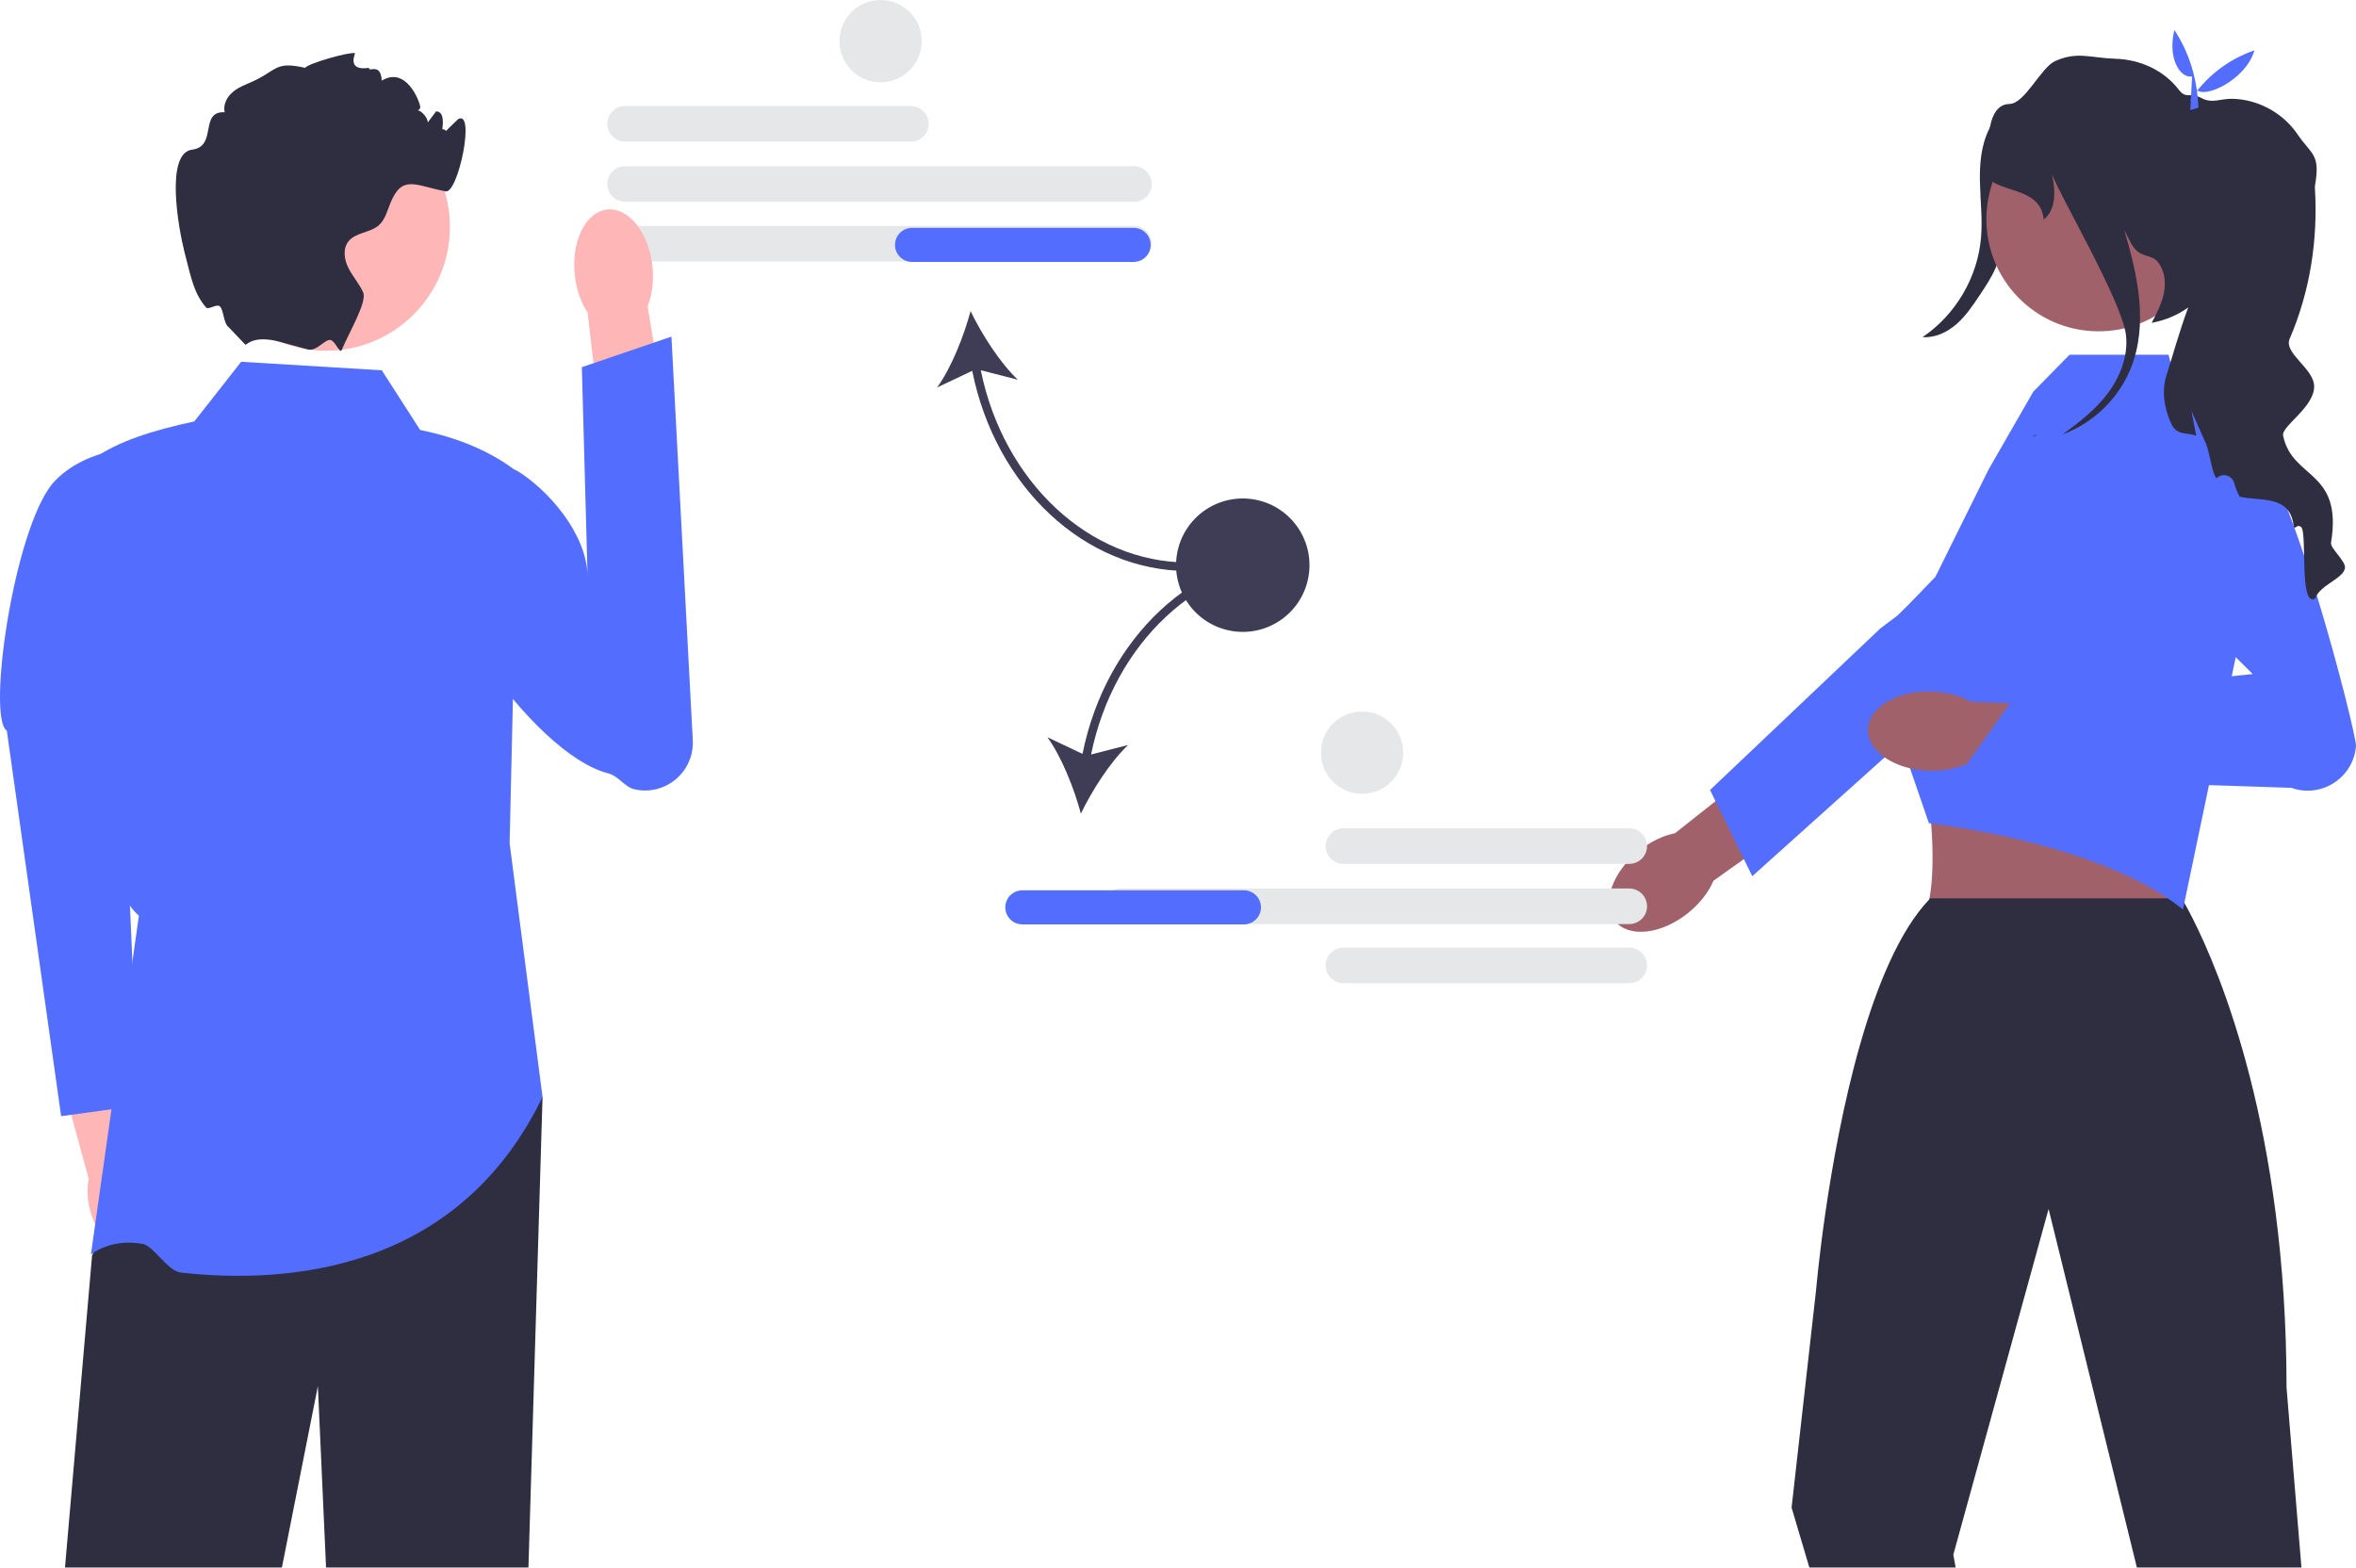
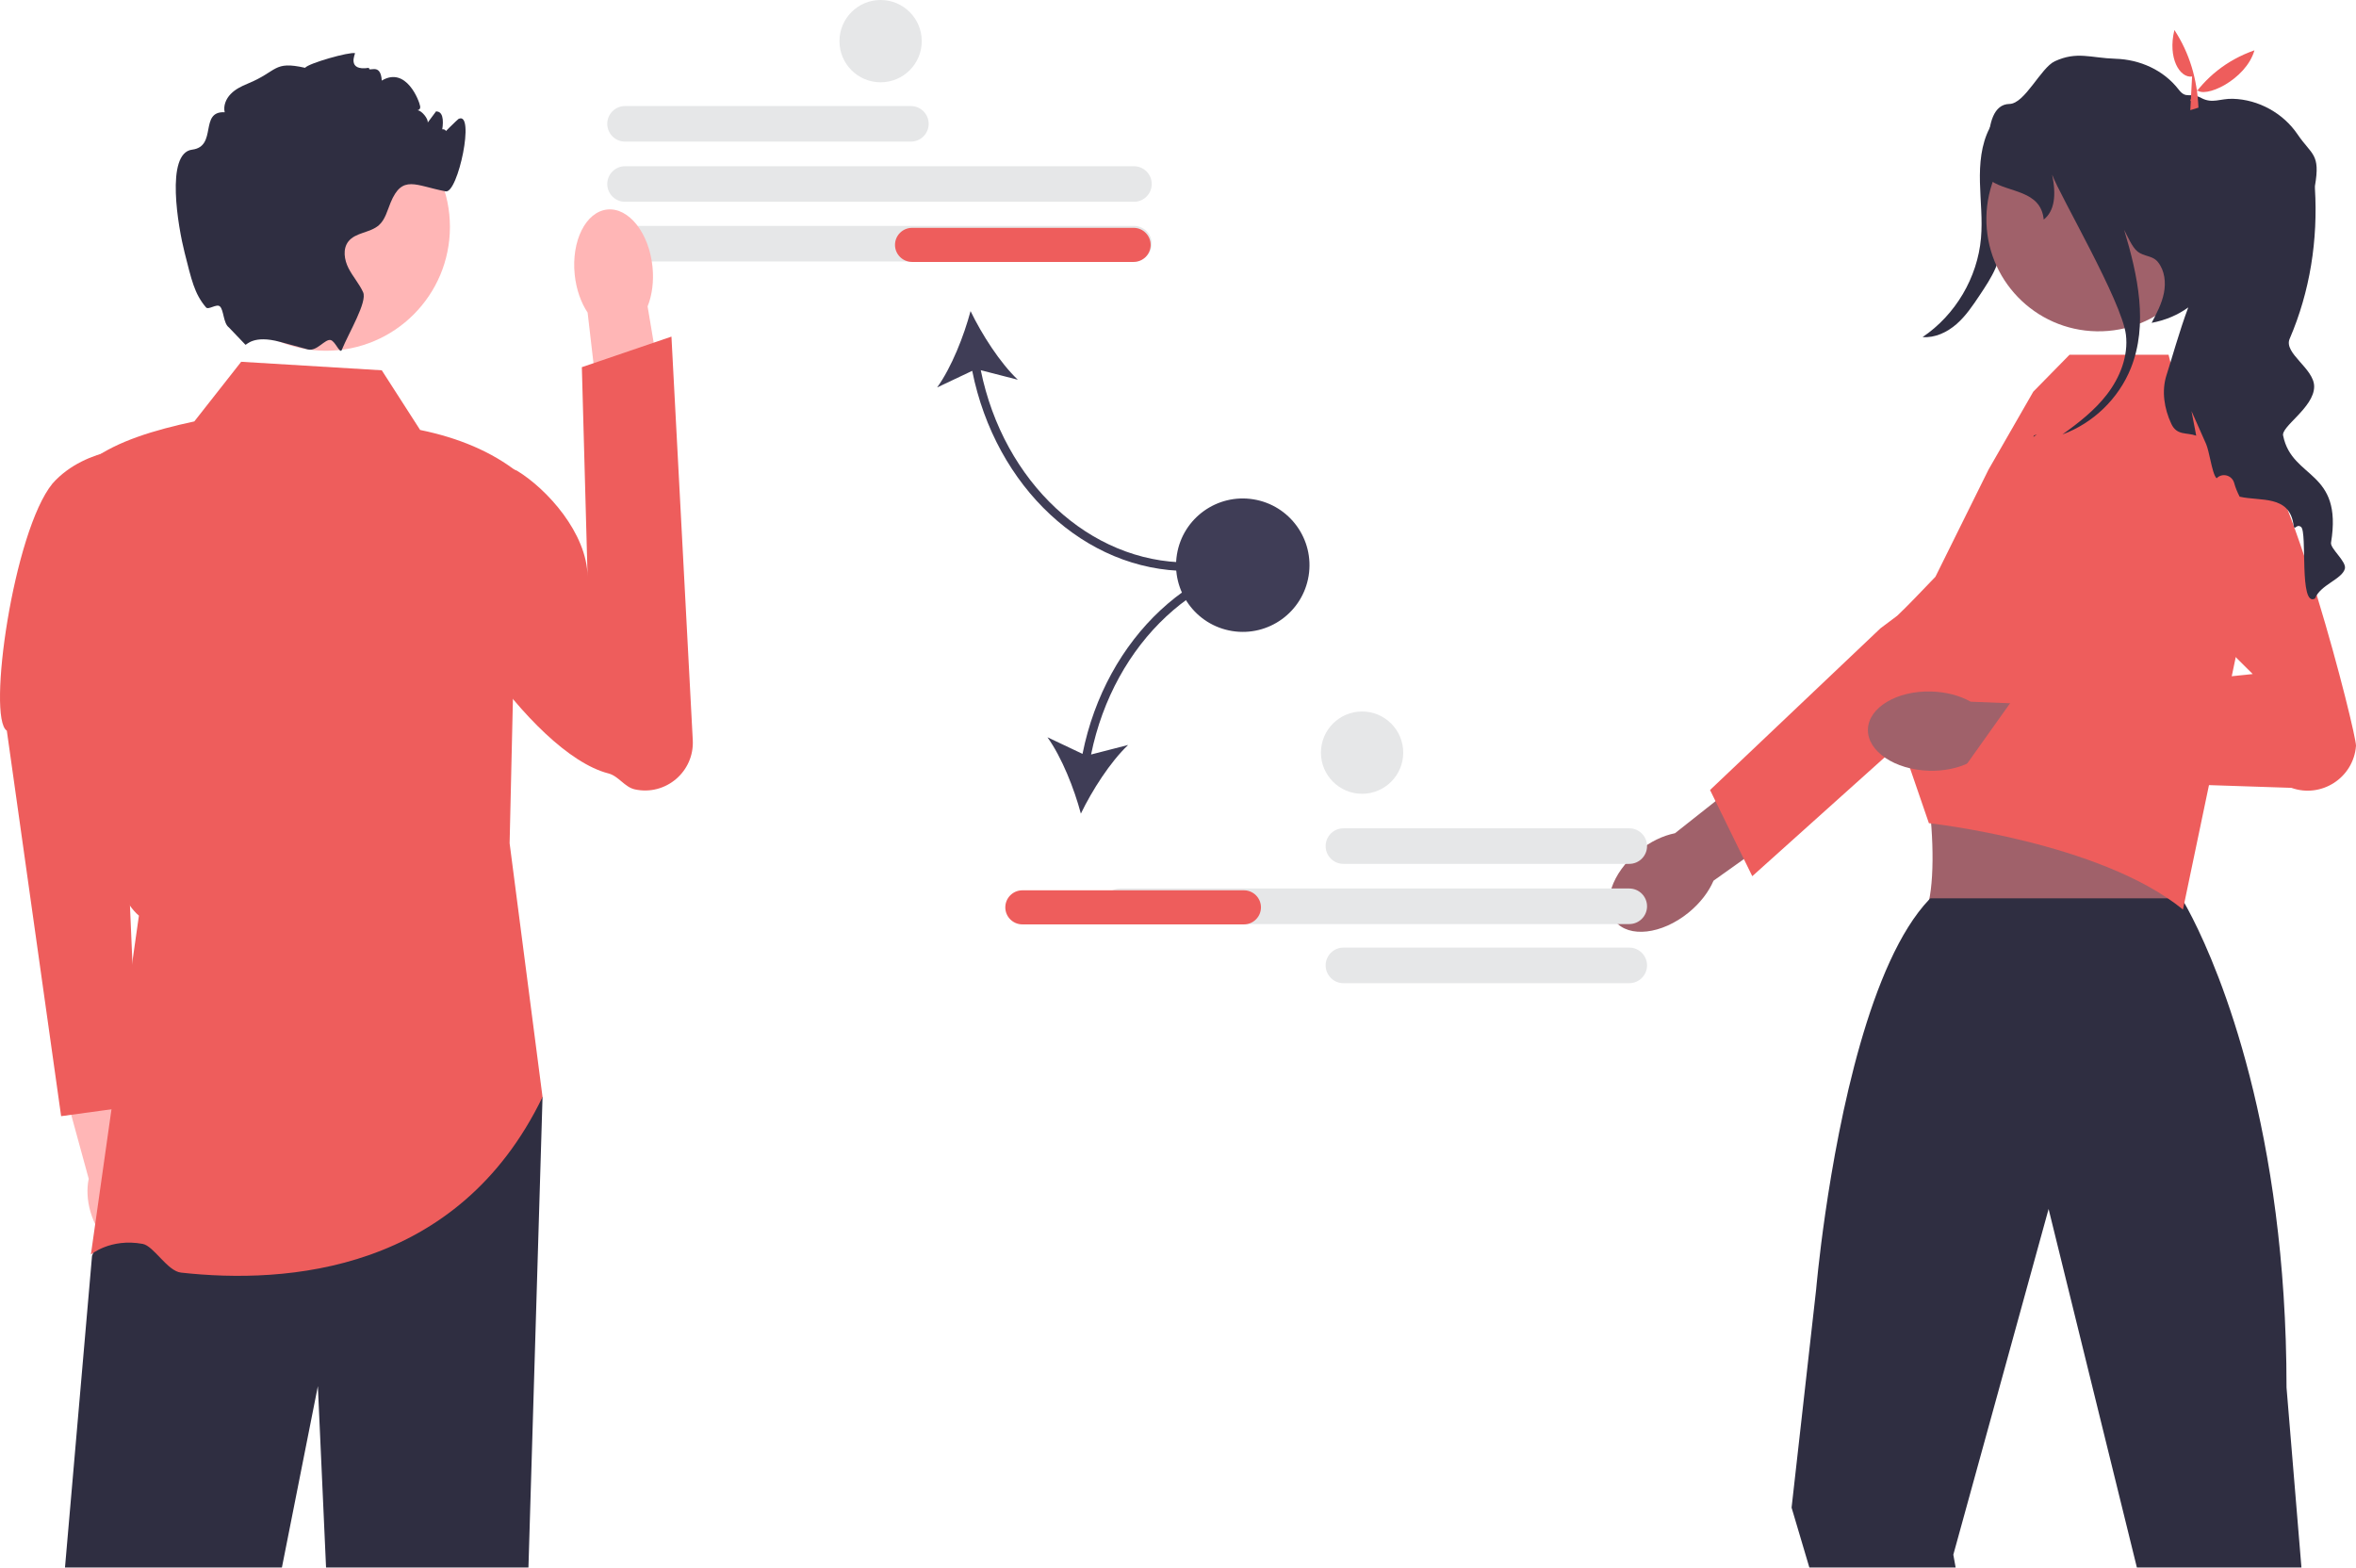
<svg xmlns="http://www.w3.org/2000/svg" width="552.941" height="367.92" viewBox="0 0 552.941 367.92">
  <path d="M213.78,33.239h-67.085c-2.301,0-4.174-1.872-4.174-4.174s1.873-4.174,4.174-4.174h67.085c2.301,0,4.174,1.872,4.174,4.174s-1.873,4.174-4.174,4.174Z" fill="#e6e7e8" />
  <path d="M266.133,47.366h-119.438c-2.301,0-4.174-1.872-4.174-4.174s1.873-4.174,4.174-4.174h119.438c2.301,0,4.174,1.872,4.174,4.174s-1.873,4.174-4.174,4.174h0Z" fill="#e6e7e8" />
  <path d="M266.133,61.366h-119.438c-2.301,0-4.174-1.872-4.174-4.174s1.873-4.174,4.174-4.174h119.438c2.301,0,4.174,1.872,4.174,4.174s-1.873,4.174-4.174,4.174h0Z" fill="#e6e7e8" />
  <path d="M278.785,134.019v-2c-23.085,0-43.245-18.858-48.604-45.126l8.698,2.238c-4.207-3.986-8.457-10.659-11.094-16.112-1.557,5.854-4.466,13.212-7.841,17.922l8.23-3.899c5.472,27.328,26.498,46.976,50.611,46.976Z" fill="#3f3d56" />
-   <path d="M270.053,57.48c0,2.206-1.794,4-4,4h-52c-2.206,0-4-1.794-4-4s1.794-4,4-4h52c2.206,0,4,1.794,4,4Z" fill="#536dfe" />
+   <path d="M270.053,57.48c0,2.206-1.794,4-4,4h-52c-2.206,0-4-1.794-4-4s1.794-4,4-4h52c2.206,0,4,1.794,4,4Z" fill="#ee5d5c" />
  <g>
    <g>
      <path d="M35.904,280.297c-.792-2.756-2.147-5.108-3.761-6.785l-5.864-26.73-12.781,3.131,7.324,26.778c-.482,2.266-.385,4.97,.406,7.727,1.808,6.297,6.56,10.479,10.612,9.341,4.053-1.138,5.872-7.165,4.063-13.462h-0Z" fill="#ffb6b6" />
-       <path d="M34.136,104.956s-13.805-.476-21.805,8.524C3.165,124.676-3.1,168.547,1.603,171.501l12.743,90.485,18.171-2.497-4.663-108.569,6.282-45.964v0Z" fill="#536dfe" />
+       <path d="M34.136,104.956s-13.805-.476-21.805,8.524C3.165,124.676-3.1,168.547,1.603,171.501l12.743,90.485,18.171-2.497-4.663-108.569,6.282-45.964v0Z" fill="#ee5d5c" />
    </g>
    <polygon points="127.331 257.48 124.023 367.917 76.523 367.917 74.603 325.347 66.163 367.917 15.253 367.917 21.603 294.737 28.163 279.347 32.603 268.917 127.331 257.48" fill="#2f2e41" />
-     <path d="M89.603,86.917l-33-2-11,14c-9.5,2.034-18.081,4.66-24,9,1.416,41.926-1.695,96.442,11,107l-11.273,79.563s4.546-3.895,12.14-2.52c2.623,.475,5.79,6.385,9.014,6.743,24.77,2.752,64.937-.078,84.846-41.223l-7.727-59.563,2-87c-6.252-4.942-14.026-8.154-23-10l-9-14v-0Z" fill="#536dfe" />
+     <path d="M89.603,86.917l-33-2-11,14c-9.5,2.034-18.081,4.66-24,9,1.416,41.926-1.695,96.442,11,107l-11.273,79.563s4.546-3.895,12.14-2.52c2.623,.475,5.79,6.385,9.014,6.743,24.77,2.752,64.937-.078,84.846-41.223l-7.727-59.563,2-87c-6.252-4.942-14.026-8.154-23-10l-9-14v-0Z" fill="#ee5d5c" />
    <g>
      <path d="M153.134,62.578c.358,3.467-.097,6.727-1.144,9.341l5.497,32.812-15.69,2.159-3.887-33.517c-1.559-2.345-2.671-5.444-3.029-8.911-.818-7.92,2.605-14.763,7.645-15.283s9.789,5.478,10.607,13.398v0h-0Z" fill="#ffb6b6" />
-       <path d="M100.971,113.424c-1.643,2.424-1.185,5.148-1.577,8.422-1.665,13.896,24.964,54.96,43.39,59.688,2.418,.62,3.795,3.229,6.236,3.753h0c7.23,1.554,13.961-4.184,13.57-11.569l-5.005-94.708-21.027,7.172,1.346,49.171c-.134-10.187-9.488-20.559-16.573-24.873,0,0-14.351-5.922-20.36,2.944Z" fill="#536dfe" />
+       <path d="M100.971,113.424c-1.643,2.424-1.185,5.148-1.577,8.422-1.665,13.896,24.964,54.96,43.39,59.688,2.418,.62,3.795,3.229,6.236,3.753h0c7.23,1.554,13.961-4.184,13.57-11.569l-5.005-94.708-21.027,7.172,1.346,49.171c-.134-10.187-9.488-20.559-16.573-24.873,0,0-14.351-5.922-20.36,2.944Z" fill="#ee5d5c" />
    </g>
    <g>
      <circle cx="76.528" cy="53.262" r="29.068" fill="#ffb6b6" />
      <path d="M103.603,31.917c-.25,.06,3.826-3.913,4-4,4-2-.11,17.55-3,17-7.11-1.35-10.18-4.03-12.94,2.66-.77,1.86-1.25,3.96-2.75,5.29-2.06,1.81-5.48,1.66-7.16,3.82-1.35,1.74-.96,4.3,.04,6.26,1,1.97,2.52,3.64,3.43,5.65,1.02,2.26-3.33,9.45-4.99,13.49v.01l-.01,.024c-.441,1.06-1.489-1.993-2.596-2.298-1.324-.365-3.275,2.762-5.384,2.194-.01,0-.02-.01-.03-.01-2.01-.56-4.25-1.16-6.47-1.76h-.01c-6.25-1.7-7.83,.74-8.13,.67l-3.88-4.06c-1.332-.97-1.181-4.099-2.12-4.94-.768-.687-2.682,.901-3.246,.24-2.766-3.24-3.403-6.481-5.034-12.88-1.49-5.85-4.58-23.36,1.77-24.15,5.99-.75,1.61-9.09,7.64-8.78-.36-1.52,.31-3.15,1.4-4.27,1.08-1.13,2.52-1.83,3.97-2.43,7.15-2.92,5.96-5.43,13.5-3.73,.75-1.05,10.367-3.787,11.727-3.437,.1,.02-2.097,4.287,3.273,3.437-.2,1.23,2.727-1.437,3,3,5.727-3.437,8.81,4.79,9,6,.25,1.51-2.03,.74-.51,.97,.9,.14,2.44,1.97,2.29,2.88,.65-.88,1.3-1.75,1.96-2.63,.12,.01,.23,.03,.35,.05,3.04,.58-.445,10.518-.32,7.42,.23-5.69,4.26-2.36,1.23-1.69h0Z" fill="#2f2e41" />
    </g>
  </g>
  <path d="M474.37,25.958c-1.074,8.827-2.248,17.643-3.52,26.443-.517,3.575-1.063,7.194-2.502,10.508-.982,2.261-2.357,4.327-3.724,6.378-1.616,2.424-3.258,4.879-5.453,6.795s-5.045,3.262-7.949,3.036c7.706-5.188,12.886-13.962,13.704-23.215,.385-4.35-.143-8.722-.244-13.088-.101-4.366,.264-8.883,2.278-12.758s5.993-6.976,10.358-6.866l-2.948,2.766h0Z" fill="#2f2e41" />
  <g>
    <path d="M396.268,214.231h0c-6.271,5.086-13.977,5.974-17.214,1.983s-.777-11.348,5.494-16.434c2.745-2.226,5.765-3.648,8.565-4.208l26.84-21.217,9.688,12.807-27.488,19.556c-1.126,2.624-3.141,5.285-5.886,7.512h-0l0,0Z" fill="#a0616a" />
-     <path d="M401.338,185.428l39.993-37.948,4-3s22.958-22.366,28.902-22.879c2.518-.216,5.036,.411,7.157,1.789,3.427,2.222,5.202,5.88,5.202,9.566,0,3.081-1.241,6.176-3.78,8.455l-36.614,32.869-15.576,13.982-19.371,17.394-1.97-4.011-6.659-13.592-1.284-2.626v0l0-0Z" fill="#536dfe" />
+     <path d="M401.338,185.428l39.993-37.948,4-3s22.958-22.366,28.902-22.879c2.518-.216,5.036,.411,7.157,1.789,3.427,2.222,5.202,5.88,5.202,9.566,0,3.081-1.241,6.176-3.78,8.455l-36.614,32.869-15.576,13.982-19.371,17.394-1.97-4.011-6.659-13.592-1.284-2.626v0l0-0Z" fill="#ee5d5c" />
  </g>
  <path d="M486.853,159.746l-40.043,12.265c6.704,1.889,9.511,42.74,3.272,44.008,0,0,66.365,4.72,62.743,0-4.414-5.754,1.506-43.992,4.329-44.008l-30.301-12.265Z" fill="#a0616a" />
  <path d="M540.136,367.92l-3.5-42.24c0-15.11-.98-28.76-2.55-40.93-6.29-48.85-22.06-73.89-22.06-73.89h-59c-.08,.09-.16,.16-.24,.25l-.01,.01c-13.92,14.63-21.16,51.42-24.38,73.63-1.53,10.57-2.15,17.84-2.15,17.84l-5.77,51.28,4.17,14.05h34.33l-.54-3.01,22.09-80.16,.27-.98,.24,.98,20.48,83.17h38.62v-0Z" fill="#2f2e41" />
-   <path d="M454.235,135.379l12.467-25.167,10.505-18.284,8.495-8.657h23.249l2.164,8.657,12.986,7.214,4.593,36.073-16.365,78.265c-19.479-15.872-59.628-20.268-59.628-20.268l-6.505-18.931-4.3-22.805-.519-2.727,12.857-13.37h0v0Z" fill="#536dfe" />
+   <path d="M454.235,135.379l12.467-25.167,10.505-18.284,8.495-8.657h23.249l2.164,8.657,12.986,7.214,4.593,36.073-16.365,78.265c-19.479-15.872-59.628-20.268-59.628-20.268l-6.505-18.931-4.3-22.805-.519-2.727,12.857-13.37h0v0Z" fill="#ee5d5c" />
  <g>
    <path d="M452.74,180.905h0c-8.07-.229-14.495-4.578-14.349-9.714,.146-5.136,6.806-9.113,14.877-8.884,3.533,.1,6.75,.99,9.239,2.39l34.185,1.399-.998,16.028-33.593-3.081c-2.564,1.256-5.827,1.962-9.359,1.862h-0l-0,0Z" fill="#a0616a" />
-     <path d="M496.457,126.198l32.246,32.014-56.168,5.752-13.053,18.36,78.288,2.596c7.064,2.515,14.587-2.366,15.169-9.842v-0c.196-2.524-15.887-66.572-25.624-72.518-11.412-6.969-30.858,23.638-30.858,23.638l6.369-10.603-6.369,10.603Z" fill="#536dfe" />
+     <path d="M496.457,126.198l32.246,32.014-56.168,5.752-13.053,18.36,78.288,2.596c7.064,2.515,14.587-2.366,15.169-9.842v-0c.196-2.524-15.887-66.572-25.624-72.518-11.412-6.969-30.858,23.638-30.858,23.638l6.369-10.603-6.369,10.603Z" fill="#ee5d5c" />
  </g>
  <circle cx="492.526" cy="51.433" r="26.333" transform="translate(433.1594 543.0663) rotate(-89.07621)" fill="#a0616a" />
  <path d="M550.331,133.48c-.66,2.5-5.8,3.79-7,7-3.82,2.18-1.75-15.63-3.29-16.8-1.19-.89-1.51,1.26-1.78-.59-1.02-6.94-7.69-5.39-12.63-6.51-.56-1.09-.99-2.15-1.27-3.18-.5-1.86-2.78-2.51-4.13-1.14-.61-.54-1.05-2.45-1.48-4.36-.31-1.39-.62-2.78-.98-3.66l-3.44-7.76,1.11,5.78c-2.25-.81-4.52,.03-5.83-2.75-1.68-3.57-2.35-7.75-1.13-11.5,1.11-3.4,2.98-10.21,5.09-15.85-2.39,1.73-5.26,2.99-8.59,3.62,1.18-2.24,2.38-4.52,2.88-7.01,.49-2.49,.19-5.26-1.39-7.24-1.3-1.63-3.22-1.22-4.84-2.53-1.26-1.02-2.35-3.63-3.11-5.06,3.24,10.77,5.69,22.21,1.57,32.49-2.85,7.12-8.85,12.91-16.05,15.54,3.83-2.74,7.57-5.66,10.44-9.38,3.07-3.99,5.07-9.03,4.46-14.03-.96-7.85-15.52-32.68-17.31-37.56,.98,4.77,.6,8.49-1.98,10.54-.67-6.92-8.21-6.29-12.32-9.06,0,0-3.18-17.97,4.28-18.08,3.6-.05,7.37-8.51,10.64-10.02,5.22-2.41,8.42-.77,14.21-.59,5.78,.17,11.33,2.66,14.86,7.23,1.85,2.39,2.53,.49,5.31,1.98,2.64,1.41,4.42,.1,7.41,.19,5.99,.16,11.8,3.36,15.16,8.31,3.36,4.96,5.43,4.5,4.1,12.17-.02,.09-.02,.27,0,.54,.73,12.08-1.14,24.19-5.93,35.31-1.48,3.42,5.759,6.95,5.749,11.22-.01,4.96-7.999,9.48-7.259,11.6,2.12,10.21,14.03,7.94,11.22,25.03-.23,1.39,3.69,4.44,3.25,6.11Z" fill="#2f2e41" />
  <path d="M477.378,102.211c.22-.07,.44-.15,.66-.24-.28,.2-.55,.39-.83,.59l.17-.35Z" fill="#2f2e41" />
-   <path d="M514.47,17.96c-2.865,.426-5.775-4.327-4.148-10.918,3.544,5.42,5.356,11.521,5.641,18.222l-1.91,.592,.417-7.896Z" fill="#536dfe" />
-   <path d="M529.106,11.808c-1.955,6.927-11.882,11.562-13.635,9.152l-.201,4.131-1.227-1.579c3.56-5.294,8.413-9.356,15.063-11.704h0Z" fill="#536dfe" />
+   <path d="M514.47,17.96c-2.865,.426-5.775-4.327-4.148-10.918,3.544,5.42,5.356,11.521,5.641,18.222l-1.91,.592,.417-7.896Z" fill="#ee5d5c" />
+   <path d="M529.106,11.808c-1.955,6.927-11.882,11.562-13.635,9.152l-.201,4.131-1.227-1.579c3.56-5.294,8.413-9.356,15.063-11.704h0Z" fill="#ee5d5c" />
  <g>
    <path d="M311.121,198.594c0-2.301,1.873-4.174,4.174-4.174h67.085c2.301,0,4.174,1.873,4.174,4.174s-1.873,4.174-4.174,4.174h-67.085c-2.301,0-4.174-1.873-4.174-4.174Z" fill="#e6e7e8" />
    <path d="M311.121,226.594c0-2.301,1.873-4.174,4.174-4.174h67.085c2.301,0,4.174,1.873,4.174,4.174s-1.873,4.174-4.174,4.174h-67.085c-2.301,0-4.174-1.873-4.174-4.174Z" fill="#e6e7e8" />
    <path d="M262.941,216.895c-2.301,0-4.174-1.873-4.174-4.174s1.873-4.174,4.174-4.174h119.438c2.301,0,4.174,1.873,4.174,4.174s-1.873,4.174-4.174,4.174h-119.438Z" fill="#e6e7e8" />
  </g>
  <g>
    <path d="M254.062,176.947l-8.23-3.899c3.376,4.711,6.284,12.068,7.841,17.922,2.637-5.453,6.887-12.126,11.094-16.112l-8.698,2.238c5.36-26.268,25.519-45.126,48.604-45.126v-2c-24.113,0-45.139,19.648-50.611,46.976Z" fill="#3f3d56" />
-     <path d="M291.941,216.971h-52c-2.206,0-4-1.794-4-4s1.794-4,4-4h52c2.206,0,4,1.794,4,4s-1.794,4-4,4Z" fill="#536dfe" />
+     <path d="M291.941,216.971h-52c-2.206,0-4-1.794-4-4s1.794-4,4-4h52c2.206,0,4,1.794,4,4s-1.794,4-4,4Z" fill="#ee5d5c" />
  </g>
  <circle cx="291.673" cy="132.657" r="15.657" transform="translate(114.008 399.3151) rotate(-80.78253)" fill="#3f3d56" />
  <circle cx="206.673" cy="9.657" r="9.657" fill="#e6e7e8" />
  <circle cx="319.673" cy="176.657" r="9.657" fill="#e6e7e8" />
</svg>
